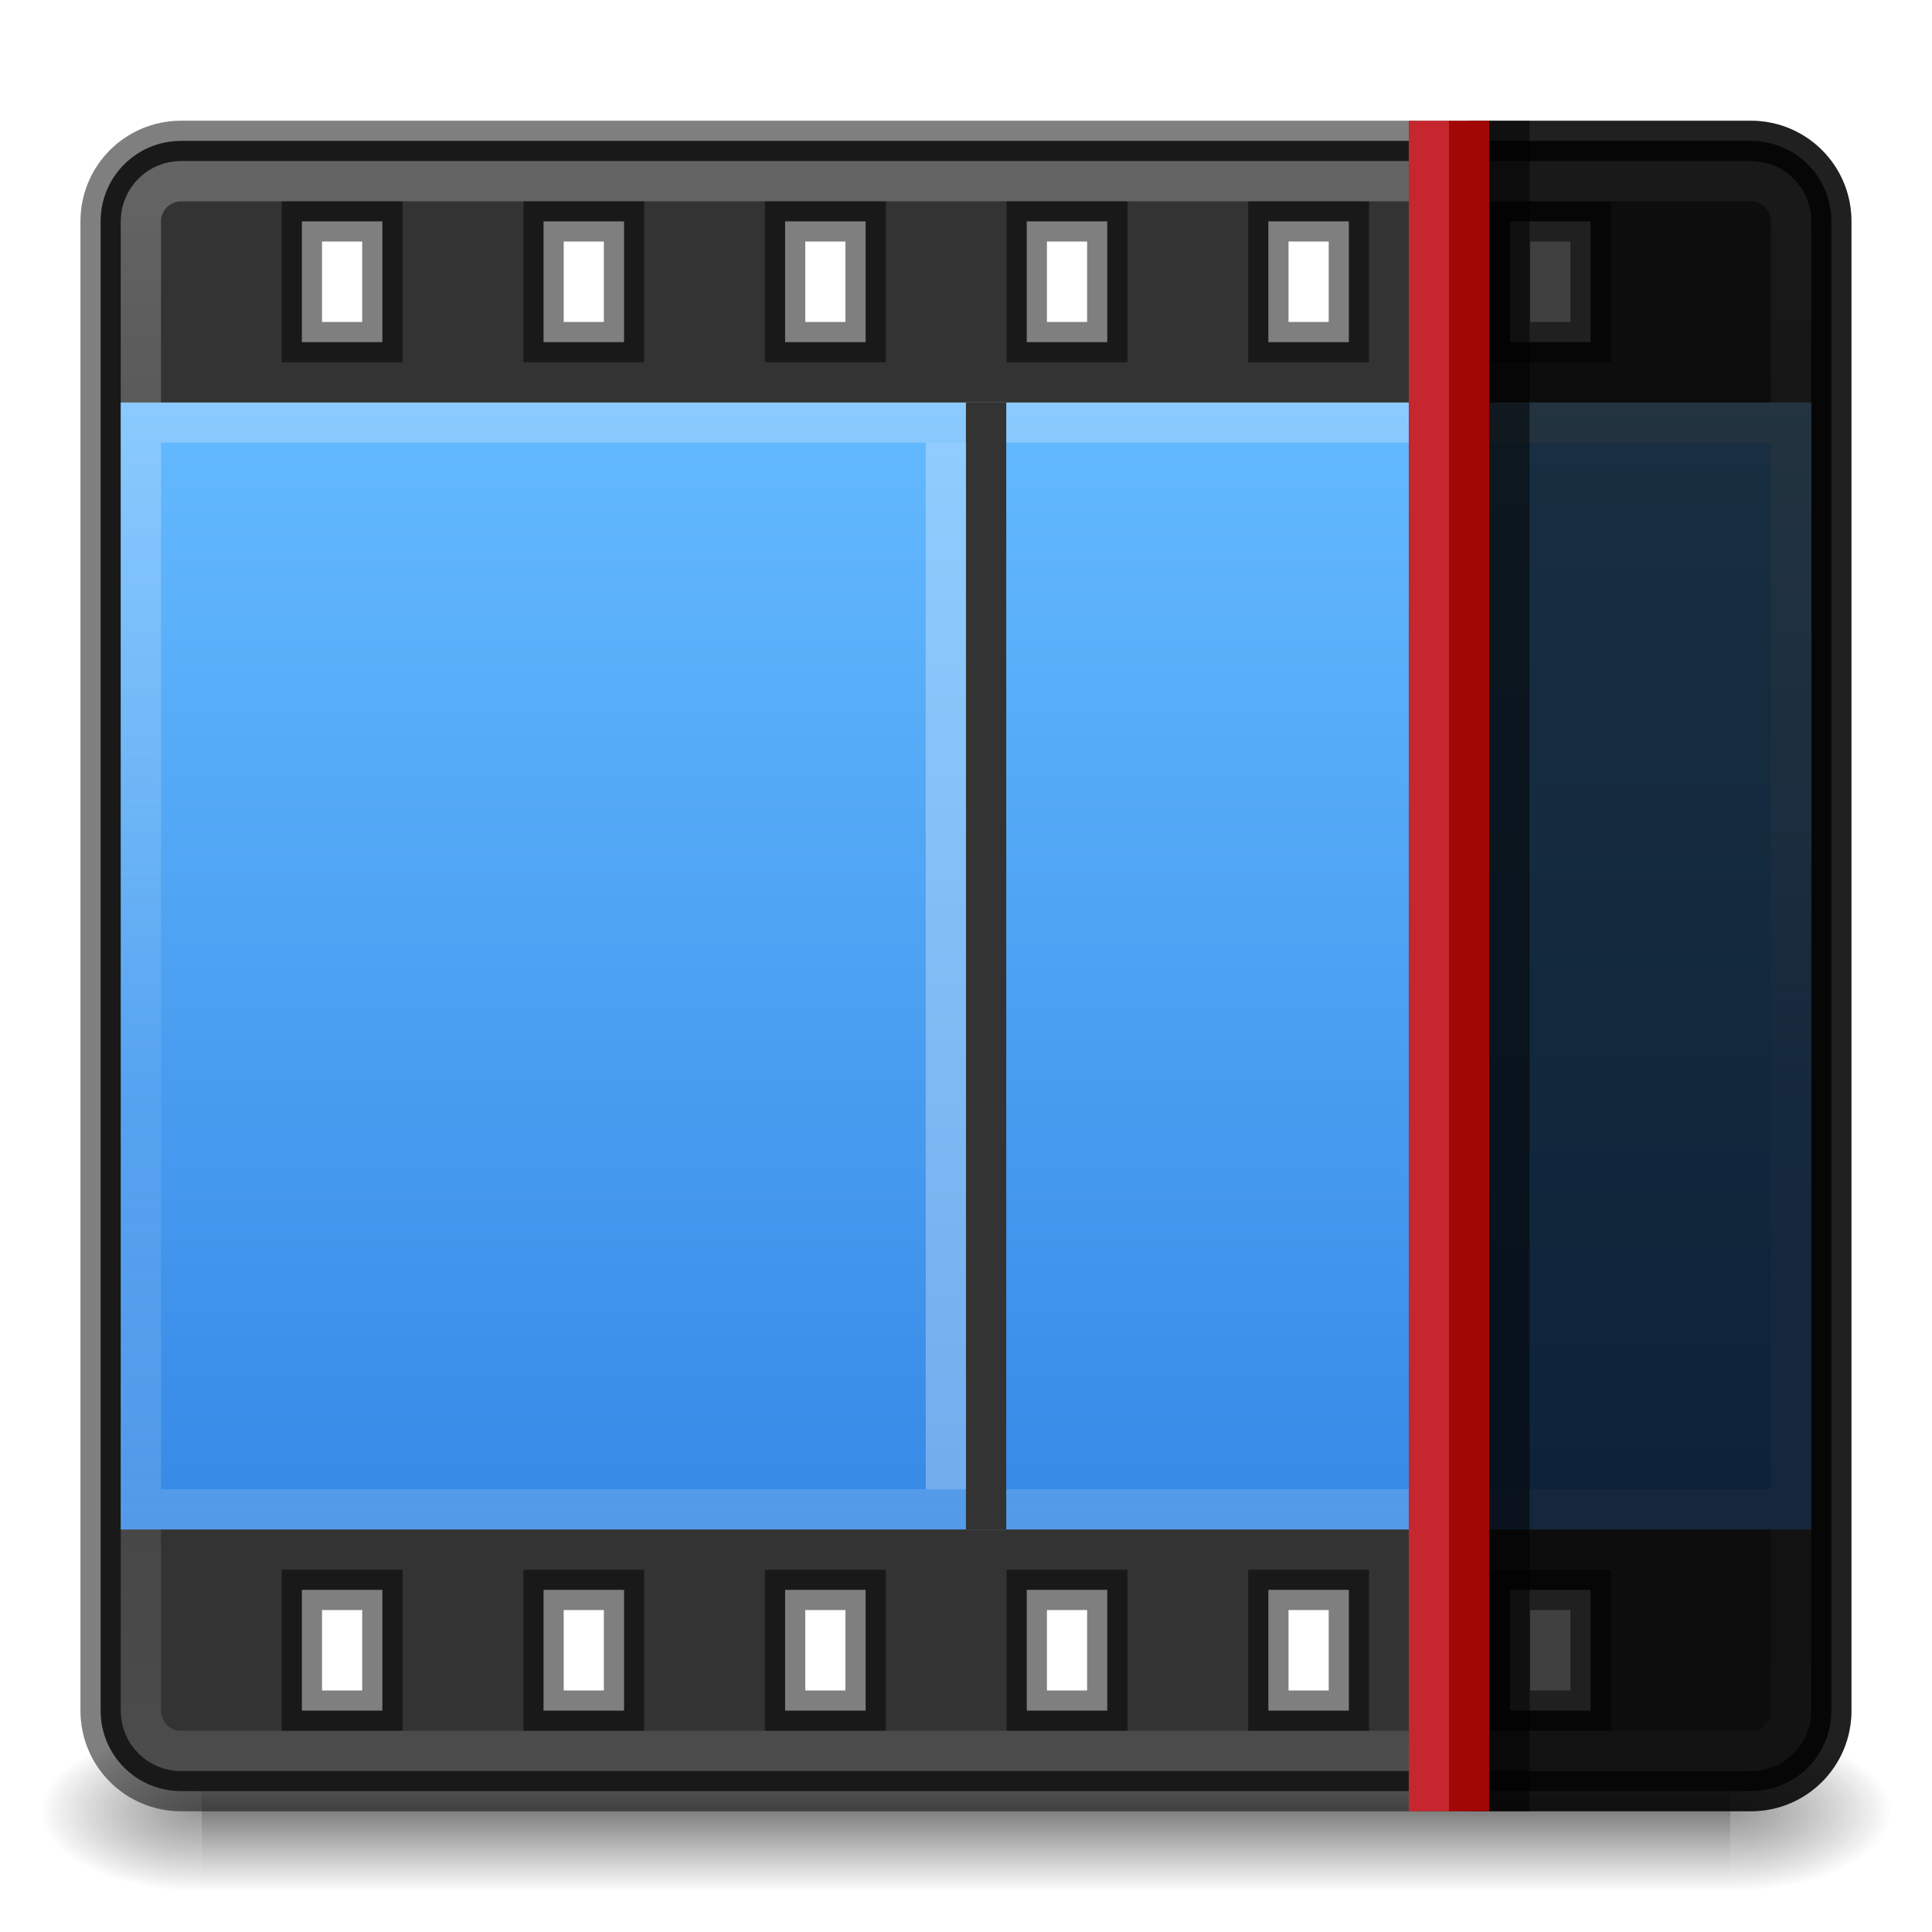
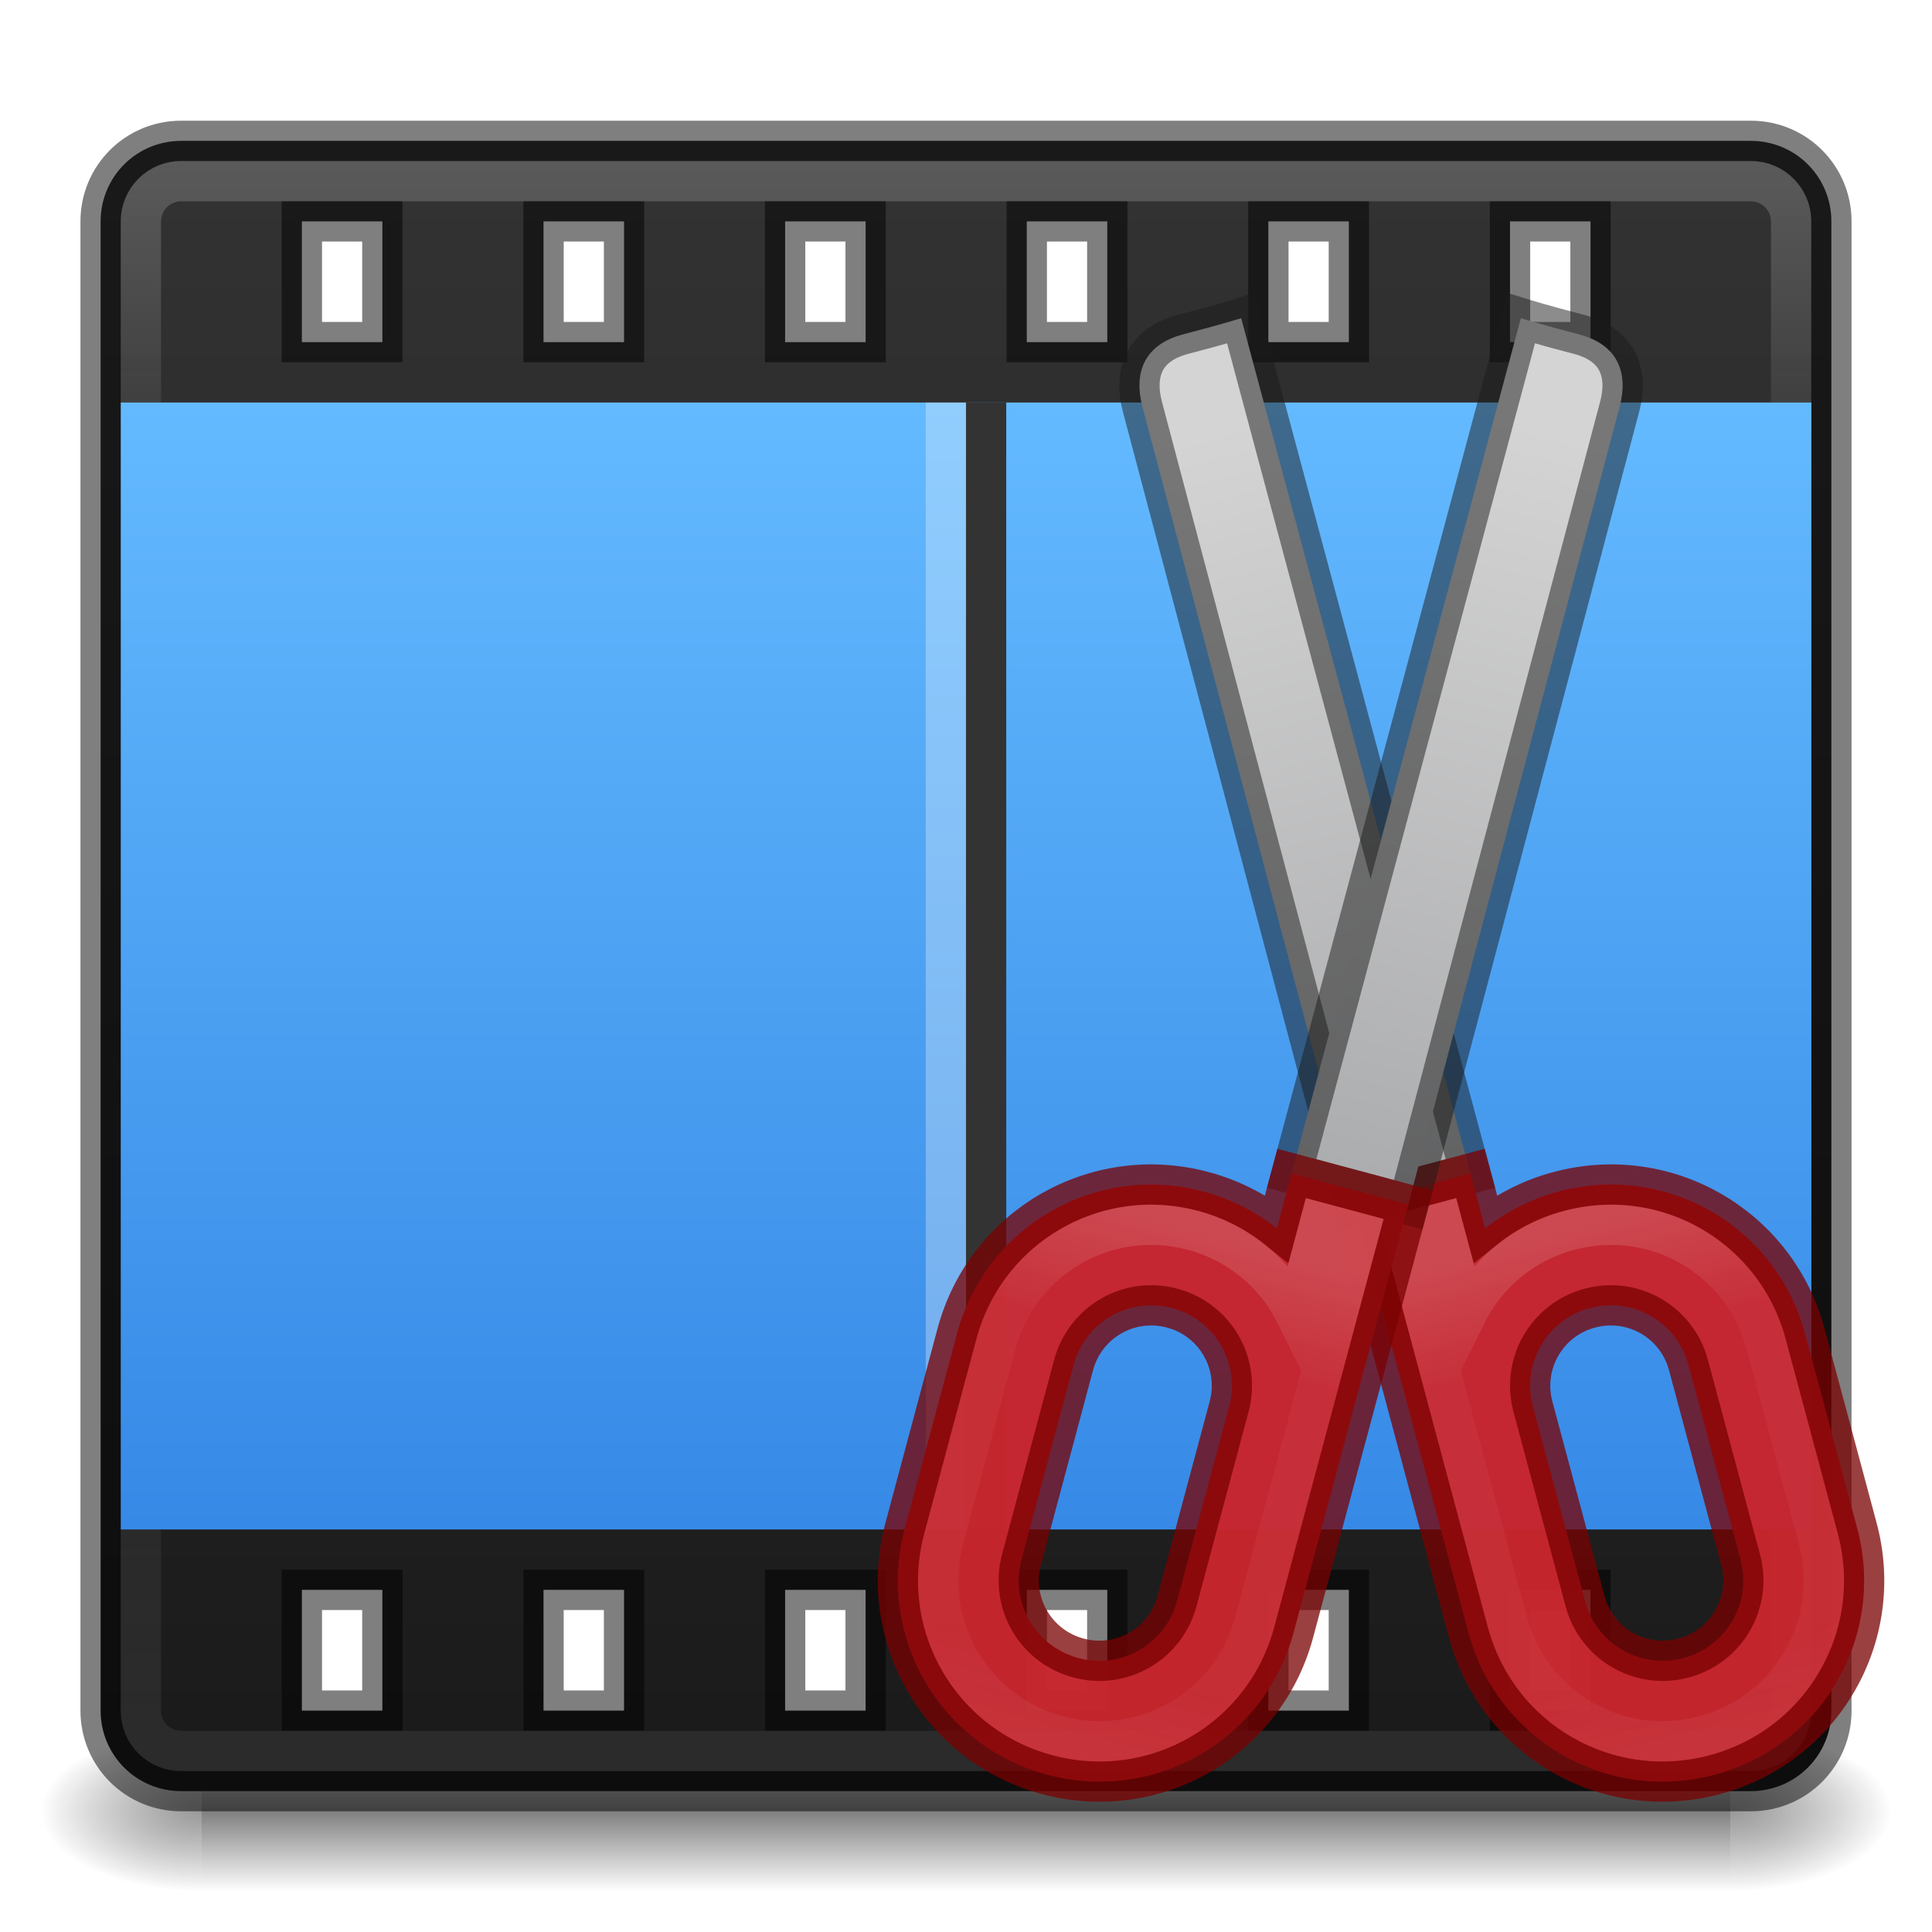
<svg xmlns="http://www.w3.org/2000/svg" xmlns:xlink="http://www.w3.org/1999/xlink" width="48" height="48" viewBox="0 0 12.7 12.7" version="1.1" id="svg5">
  <defs id="defs2">
+     <linearGradient id="linearGradient4990">
+       <stop style="stop-color:#d4d4d4;stop-opacity:1;" offset="0" id="stop4986" />
+       <stop style="stop-color:#abacae;stop-opacity:1" offset="1" id="stop4988" />
+     </linearGradient>
+     <linearGradient id="linearGradient3185">
+       <stop style="stop-color:#fafafa;stop-opacity:0.4" offset="0" id="stop3181" />
+       <stop style="stop-color:#fafafa;stop-opacity:0.1" offset="0.226" id="stop3607" />
+       <stop style="stop-color:#fafafa;stop-opacity:0.1" offset="0.844" id="stop3865" />
+       <stop style="stop-color:#fafafa;stop-opacity:0.15" offset="1" id="stop3183" />
+     </linearGradient>
+     <linearGradient id="linearGradient1859">
+       <stop style="stop-color:#333333;stop-opacity:1;" offset="0" id="stop1855" />
+       <stop style="stop-color:#1a1a1a;stop-opacity:1" offset="1" id="stop1857" />
+     </linearGradient>
    <linearGradient id="linearGradient1806">
      <stop style="stop-color:#333333;stop-opacity:0.5" offset="0" id="stop1802" />
      <stop style="stop-color:#000000;stop-opacity:0;" offset="1" id="stop1804" />
    </linearGradient>
    <linearGradient id="linearGradient974">
      <stop style="stop-color:#000000;stop-opacity:0" offset="0" id="stop970" />
      <stop style="stop-color:#000000;stop-opacity:0.5" offset="0.5" id="stop1170" />
      <stop style="stop-color:#000000;stop-opacity:0;" offset="1" id="stop972" />
    </linearGradient>
    <linearGradient id="linearGradient13026">
      <stop style="stop-color:#3689e6;stop-opacity:1;" offset="0" id="stop13022" />
      <stop style="stop-color:#64baff;stop-opacity:1" offset="1" id="stop13024" />
    </linearGradient>
-     <linearGradient id="linearGradient11972">
-       <stop style="stop-color:#fafafa;stop-opacity:0.5" offset="0" id="stop11968" />
-       <stop style="stop-color:#fafafa;stop-opacity:0.15" offset="0.6" id="stop12296" />
-       <stop style="stop-color:#fafafa;stop-opacity:0.3" offset="1" id="stop11970" />
-     </linearGradient>
    <linearGradient id="linearGradient10860">
-       <stop style="stop-color:#fafafa;stop-opacity:0.5" offset="0" id="stop10856" />
+       <stop style="stop-color:#fafafa;stop-opacity:0.4" offset="0" id="stop10856" />
+       <stop style="stop-color:#fafafa;stop-opacity:0.1" offset="0.189" id="stop1613" />
      <stop style="stop-color:#fafafa;stop-opacity:0.1" offset="0.548" id="stop11504" />
-       <stop style="stop-color:#fafafa;stop-opacity:0.25" offset="1" id="stop10858" />
+       <stop style="stop-color:#fafafa;stop-opacity:0.1" offset="0.797" id="stop1743" />
+       <stop style="stop-color:#fafafa;stop-opacity:0.15" offset="1" id="stop10858" />
    </linearGradient>
    <radialGradient cx="15" cy="1039.7" r="3.527" fx="15" fy="1039.7" id="radialGradient3784" xlink:href="#linearGradient3764" gradientUnits="userSpaceOnUse" gradientTransform="matrix(-0.5671064,-1.134203,-1.701299,0.8506569,1785.401,171.9473)" />
    <linearGradient id="linearGradient3764">
      <stop id="stop3766" style="stop-color:#d1d1d1;stop-opacity:1" offset="0" />
      <stop id="stop3768" style="stop-color:#eaeaea;stop-opacity:1" offset="1" />
    </linearGradient>
    <linearGradient x1="17" y1="1042.362" x2="15" y2="1038.362" id="linearGradient3786" xlink:href="#linearGradient3774" gradientUnits="userSpaceOnUse" gradientTransform="matrix(-1,0,0,1,23.05332,-2.000008)" />
    <linearGradient id="linearGradient3774">
      <stop id="stop3776" style="stop-color:#444444;stop-opacity:1" offset="0" />
      <stop id="stop3778" style="stop-color:#9e9e9e;stop-opacity:1" offset="1" />
    </linearGradient>
    <radialGradient cx="15" cy="1039.7" r="3.527" fx="15" fy="1039.7" id="radialGradient3772" xlink:href="#linearGradient3764" gradientUnits="userSpaceOnUse" gradientTransform="matrix(0.5671064,-1.134203,1.701299,0.8506569,-1761.347,171.9473)" />
    <linearGradient x1="17" y1="1042.362" x2="15" y2="1038.362" id="linearGradient3780" xlink:href="#linearGradient3774" gradientUnits="userSpaceOnUse" gradientTransform="translate(1,-2.000008)" />
    <radialGradient cx="62.625" cy="4.625" r="10.625" fx="62.625" fy="4.625" id="radialGradient3986" xlink:href="#linearGradient8838" gradientUnits="userSpaceOnUse" gradientTransform="matrix(0.5647059,0,0,0.2823525,-27.36471,1048.056)" />
    <linearGradient id="linearGradient8838">
      <stop id="stop8840" style="stop-color:#000000;stop-opacity:1" offset="0" />
      <stop id="stop8842" style="stop-color:#000000;stop-opacity:0" offset="1" />
    </linearGradient>
    <radialGradient cx="62.625" cy="4.625" r="10.625" fx="62.625" fy="4.625" id="radialGradient4009" xlink:href="#linearGradient8838" gradientUnits="userSpaceOnUse" gradientTransform="matrix(0.5647059,0,0,0.2823525,-19.36471,1048.056)" />
    <radialGradient cx="12" cy="15.166" r="4.001" fx="12" fy="15.166" id="radialGradient3816" xlink:href="#linearGradient3810" gradientUnits="userSpaceOnUse" gradientTransform="matrix(-0.5569893,1.392473,-2.499565,-0.9998263,57.59327,1041.816)" />
    <linearGradient id="linearGradient3810">
      <stop id="stop3812" style="stop-color:#a60101;stop-opacity:1" offset="0" />
      <stop id="stop3814" style="stop-color:#5f0101;stop-opacity:1" offset="1" />
    </linearGradient>
    <radialGradient cx="9" cy="1035.527" r="4.001" fx="9" fy="1035.527" id="radialGradient3824" xlink:href="#linearGradient3810" gradientUnits="userSpaceOnUse" gradientTransform="matrix(-1.979555,0.2827821,-0.2499433,-1.749674,285.6389,2844.651)" />
    <linearGradient xlink:href="#linearGradient10860" id="linearGradient10862" x1="6.085" y1="1.058" x2="6.085" y2="11.642" gradientUnits="userSpaceOnUse" />
-     <linearGradient xlink:href="#linearGradient11972" id="linearGradient11974" x1="6.218" y1="2.778" x2="6.218" y2="10.054" gradientUnits="userSpaceOnUse" />
    <linearGradient xlink:href="#linearGradient13026" id="linearGradient13028" x1="6.35" y1="10.054" x2="6.35" y2="2.646" gradientUnits="userSpaceOnUse" />
    <linearGradient xlink:href="#linearGradient974" id="linearGradient976" x1="6.35" y1="11.377" x2="6.35" y2="12.435" gradientUnits="userSpaceOnUse" />
    <radialGradient xlink:href="#linearGradient1806" id="radialGradient1808" cx="1.323" cy="11.906" fx="1.323" fy="11.906" r="1.058" gradientTransform="matrix(3.779528,0,0,1.889764,0,22.5)" gradientUnits="userSpaceOnUse" />
    <radialGradient xlink:href="#linearGradient1806" id="radialGradient2371" gradientUnits="userSpaceOnUse" gradientTransform="matrix(-1,0,0,0.5,12.7,5.953125)" cx="1.323" cy="11.906" fx="1.323" fy="11.906" r="1.058" />
+     <linearGradient xlink:href="#linearGradient1859" id="linearGradient1861" x1="24" y1="3" x2="24" y2="44.5" gradientUnits="userSpaceOnUse" />
+     <linearGradient xlink:href="#linearGradient3185" id="linearGradient3187" x1="10.716" y1="8.07" x2="10.716" y2="11.509" gradientUnits="userSpaceOnUse" gradientTransform="scale(3.779528)" />
+     <linearGradient xlink:href="#linearGradient4990" id="linearGradient4992" x1="9.79" y1="2.381" x2="9.79" y2="7.541" gradientUnits="userSpaceOnUse" />
+     <linearGradient xlink:href="#linearGradient4990" id="linearGradient7315" gradientUnits="userSpaceOnUse" x1="9.79" y1="2.381" x2="9.79" y2="7.541" />
+     <linearGradient xlink:href="#linearGradient3185" id="linearGradient7317" gradientUnits="userSpaceOnUse" gradientTransform="scale(3.779528)" x1="10.716" y1="8.07" x2="10.716" y2="11.509" />
  </defs>
  <g id="layer2" style="display:inline">
    <rect style="fill:url(#linearGradient976);fill-opacity:1;stroke-width:0.794;stroke-opacity:0.15" id="rect968" width="10.054" height="1.058" x="1.323" y="11.377" ry="6.3841846e-08" />
    <path id="path1800" style="fill:url(#radialGradient1808);fill-opacity:1;stroke-width:3.001;stroke-miterlimit:4;stroke-dasharray:none;stroke-opacity:0.15" d="m 5,43 a 4,2 0 0 0 -4,2 4,2 0 0 0 4,2 z" transform="scale(0.2645833)" />
    <path id="path2369" style="fill:url(#radialGradient2371);fill-opacity:1;stroke-width:0.794;stroke-miterlimit:4;stroke-dasharray:none;stroke-opacity:0.15" d="m 11.377,11.377 a 1.058,0.529 0 0 1 1.058,0.529 1.058,0.529 0 0 1 -1.058,0.529 z" />
  </g>
  <g id="layer1" style="display:inline">
-     <path id="rect9910" style="fill:#333333;fill-opacity:0.999;stroke:#000000;stroke-width:1.002;stroke-miterlimit:4;stroke-dasharray:none;stroke-opacity:0.5" d="M 4.5 3.5 C 3.392 3.5 2.5 4.392 2.5 5.5 L 2.5 42.5 C 2.5 43.608 3.392 44.5 4.5 44.5 L 43.5 44.5 C 44.608 44.5 45.5 43.608 45.5 42.5 L 45.5 5.5 C 45.5 4.392 44.608 3.5 43.5 3.5 L 4.5 3.5 z M 7.5 5.5 L 9.5 5.5 L 9.5 8.5 L 7.5 8.5 L 7.5 5.5 z M 13.504 5.5 L 15.504 5.5 L 15.504 8.5 L 13.504 8.5 L 13.504 5.5 z M 19.506 5.5 L 21.506 5.5 L 21.506 8.5 L 19.506 8.5 L 19.506 5.5 z M 25.51 5.5 L 27.51 5.5 L 27.51 8.5 L 25.51 8.5 L 25.51 5.5 z M 31.512 5.5 L 33.512 5.5 L 33.512 8.5 L 31.512 8.5 L 31.512 5.5 z M 37.516 5.5 L 39.516 5.5 L 39.516 8.5 L 37.516 8.5 L 37.516 5.5 z M 7.5 39.5 L 9.5 39.5 L 9.5 42.5 L 7.5 42.5 L 7.5 39.5 z M 13.504 39.5 L 15.504 39.5 L 15.504 42.5 L 13.504 42.5 L 13.504 39.5 z M 19.506 39.5 L 21.506 39.5 L 21.506 42.5 L 19.506 42.5 L 19.506 39.5 z M 25.51 39.5 L 27.51 39.5 L 27.51 42.5 L 25.51 42.5 L 25.51 39.5 z M 31.512 39.5 L 33.512 39.5 L 33.512 42.5 L 31.512 42.5 L 31.512 39.5 z M 37.516 39.5 L 39.516 39.5 L 39.516 42.5 L 37.516 42.5 L 37.516 39.5 z " transform="scale(0.2645833)" />
+     <path id="rect9910" style="fill:url(#linearGradient1861);fill-opacity:1;stroke:#000000;stroke-width:1.002;stroke-miterlimit:4;stroke-dasharray:none;stroke-opacity:0.5" d="M 4.5 3.5 C 3.392 3.5 2.5 4.392 2.5 5.5 L 2.5 42.5 C 2.5 43.608 3.392 44.5 4.5 44.5 L 43.5 44.5 C 44.608 44.5 45.5 43.608 45.5 42.5 L 45.5 5.5 C 45.5 4.392 44.608 3.5 43.5 3.5 L 4.5 3.5 z M 7.5 5.5 L 9.5 5.5 L 9.5 8.5 L 7.5 8.5 L 7.5 5.5 z M 13.504 5.5 L 15.504 5.5 L 15.504 8.5 L 13.504 8.5 L 13.504 5.5 z M 19.506 5.5 L 21.506 5.5 L 21.506 8.5 L 19.506 8.5 L 19.506 5.5 z M 25.51 5.5 L 27.51 5.5 L 27.51 8.5 L 25.51 8.5 L 25.51 5.5 z M 31.512 5.5 L 33.512 5.5 L 33.512 8.5 L 31.512 8.5 L 31.512 5.5 z M 37.516 5.5 L 39.516 5.5 L 39.516 8.5 L 37.516 8.5 L 37.516 5.5 z M 7.5 39.5 L 9.5 39.5 L 9.5 42.5 L 7.5 42.5 L 7.5 39.5 z M 13.504 39.5 L 15.504 39.5 L 15.504 42.5 L 13.504 42.5 L 13.504 39.5 z M 19.506 39.5 L 21.506 39.5 L 21.506 42.5 L 19.506 42.5 L 19.506 39.5 z M 25.51 39.5 L 27.51 39.5 L 27.51 42.5 L 25.51 42.5 L 25.51 39.5 z M 31.512 39.5 L 33.512 39.5 L 33.512 42.5 L 31.512 42.5 L 31.512 39.5 z M 37.516 39.5 L 39.516 39.5 L 39.516 42.5 L 37.516 42.5 L 37.516 39.5 z " transform="scale(0.2645833)" />
    <rect style="fill:none;fill-opacity:0.999;stroke:url(#linearGradient10862);stroke-width:0.265;stroke-miterlimit:4;stroke-dasharray:none;stroke-opacity:0.5" id="rect10046" width="10.848" height="10.319" x="0.926" y="1.191" ry="0.265" />
    <rect style="fill:url(#linearGradient13028);fill-opacity:1;stroke:none;stroke-width:0.265;stroke-miterlimit:4;stroke-dasharray:none;stroke-opacity:0.5" id="rect11744" width="11.113" height="7.408" x="0.794" y="2.646" ry="1.4613953e-07" />
-     <rect style="fill:none;fill-opacity:0.999;stroke:url(#linearGradient11974);stroke-width:0.265;stroke-miterlimit:4;stroke-dasharray:none;stroke-opacity:0.5" id="rect11746" width="10.848" height="7.144" x="0.926" y="2.778" ry="1.4613953e-07" />
    <path style="fill:#fafafa;stroke:#333333;stroke-width:0.265px;stroke-linecap:butt;stroke-linejoin:miter;stroke-opacity:1" d="M 6.482,2.646 V 10.054" id="path12824" />
-     <path style="fill:none;stroke:#fafafa;stroke-width:0.265px;stroke-linecap:butt;stroke-linejoin:miter;stroke-opacity:0.3" d="M 6.218,2.91 V 9.79" id="path12859" />
+     <path style="fill:none;stroke:#fafafa;stroke-width:0.265px;stroke-linecap:butt;stroke-linejoin:miter;stroke-opacity:0.3" d="m 6.218,2.646 0,7.408" id="path12859" />
+     <g id="g7305" transform="rotate(-15,10.58333,9.603812)">
+       <path id="rect4742" style="fill:url(#linearGradient4992);stroke:#1a1a1a;stroke-width:0.265;stroke-opacity:0.5" d="m 9.794,1.724 c 0.249,0.002 0.392,-0.004 0.392,-0.004 l -10e-7,5.821 H 9.393 L 9.408,2.114 C 9.409,1.895 9.514,1.721 9.794,1.724 Z" />
+       <path id="rect2315" style="fill:#c6262e;fill-opacity:0.983;stroke:#7a0000;stroke-width:1;stroke-opacity:0.75" d="m 35.5,28.5 v 6 1 4 c 0,2.77 2.23,5 5,5 2.77,0 5,-2.23 5,-5 v -5 c 0,-2.77 -2.23,-5 -5,-5 -0.712,0 -1.388,0.148 -2,0.414 V 28.5 Z m 5,4 c 1.108,0 2,0.892 2,2 v 5 c 0,1.108 -0.892,2 -2,2 -1.108,0 -2,-0.892 -2,-2 v -5 c 0,-1.108 0.892,-2 2,-2 z" transform="scale(0.2645833)" />
+       <path id="rect2573" style="fill:none;fill-opacity:0.983;stroke:url(#linearGradient3187);stroke-width:1;stroke-opacity:0.4" d="m 36.5,29.5 v 5 5 c 0,2.216 1.784,4 4,4 2.216,0 4,-1.784 4,-4 v -5 c 0,-2.216 -1.784,-4 -4,-4 -1.197,0 -2.268,0.521 -3,1.35 V 29.5 Z" transform="scale(0.2645833)" />
+     </g>
+     <g id="g7313" transform="matrix(-0.9659258,-0.258819,-0.258819,0.9659258,20.28143,3.06641)">
+       <path id="path7307" style="fill:url(#linearGradient7315);stroke:#1a1a1a;stroke-width:0.265;stroke-opacity:0.5" d="m 9.794,1.724 c 0.249,0.002 0.392,-0.004 0.392,-0.004 l -10e-7,5.821 H 9.393 L 9.408,2.114 C 9.409,1.895 9.514,1.721 9.794,1.724 Z" />
+       <path id="path7309" style="fill:#c6262e;fill-opacity:0.983;stroke:#7a0000;stroke-width:1;stroke-opacity:0.75" d="m 35.5,28.5 v 6 1 4 c 0,2.77 2.23,5 5,5 2.77,0 5,-2.23 5,-5 v -5 c 0,-2.77 -2.23,-5 -5,-5 -0.712,0 -1.388,0.148 -2,0.414 V 28.5 Z m 5,4 c 1.108,0 2,0.892 2,2 v 5 c 0,1.108 -0.892,2 -2,2 -1.108,0 -2,-0.892 -2,-2 v -5 c 0,-1.108 0.892,-2 2,-2 z" transform="scale(0.2645833)" />
+       <path id="path7311" style="fill:none;fill-opacity:0.983;stroke:url(#linearGradient7317);stroke-width:1;stroke-opacity:0.4" d="m 36.5,29.5 v 5 5 c 0,2.216 1.784,4 4,4 2.216,0 4,-1.784 4,-4 v -5 c 0,-2.216 -1.784,-4 -4,-4 -1.197,0 -2.268,0.521 -3,1.35 V 29.5 Z" transform="scale(0.2645833)" />
+     </g>
  </g>
-   <g id="layer3" style="display:inline">
-     <path style="display:inline;fill:none;stroke:#c6262e;stroke-width:0.265px;stroke-linecap:butt;stroke-linejoin:miter;stroke-opacity:1" d="M 9.393,0.794 V 11.906" id="path15511" />
-     <path id="rect15785" style="display:inline;fill:#000000;fill-opacity:0.75;stroke-width:0.265" d="m 9.657,0.794 1.852,3e-8 c 0.366,1e-8 0.661,0.295 0.661,0.661 v 9.79 c 0,0.366 -0.295,0.661 -0.661,0.661 H 9.657 Z" />
-     <path style="display:inline;fill:none;stroke:#a10705;stroke-width:0.265px;stroke-linecap:butt;stroke-linejoin:miter;stroke-opacity:1" d="M 9.657,0.794 9.657,11.906" id="path15513" />
-     <path style="display:inline;fill:none;stroke:#000000;stroke-width:0.265px;stroke-linecap:butt;stroke-linejoin:miter;stroke-opacity:0.5" d="M 9.922,0.794 V 11.906" id="path16347" />
-   </g>
+   <g id="layer3" />
</svg>
